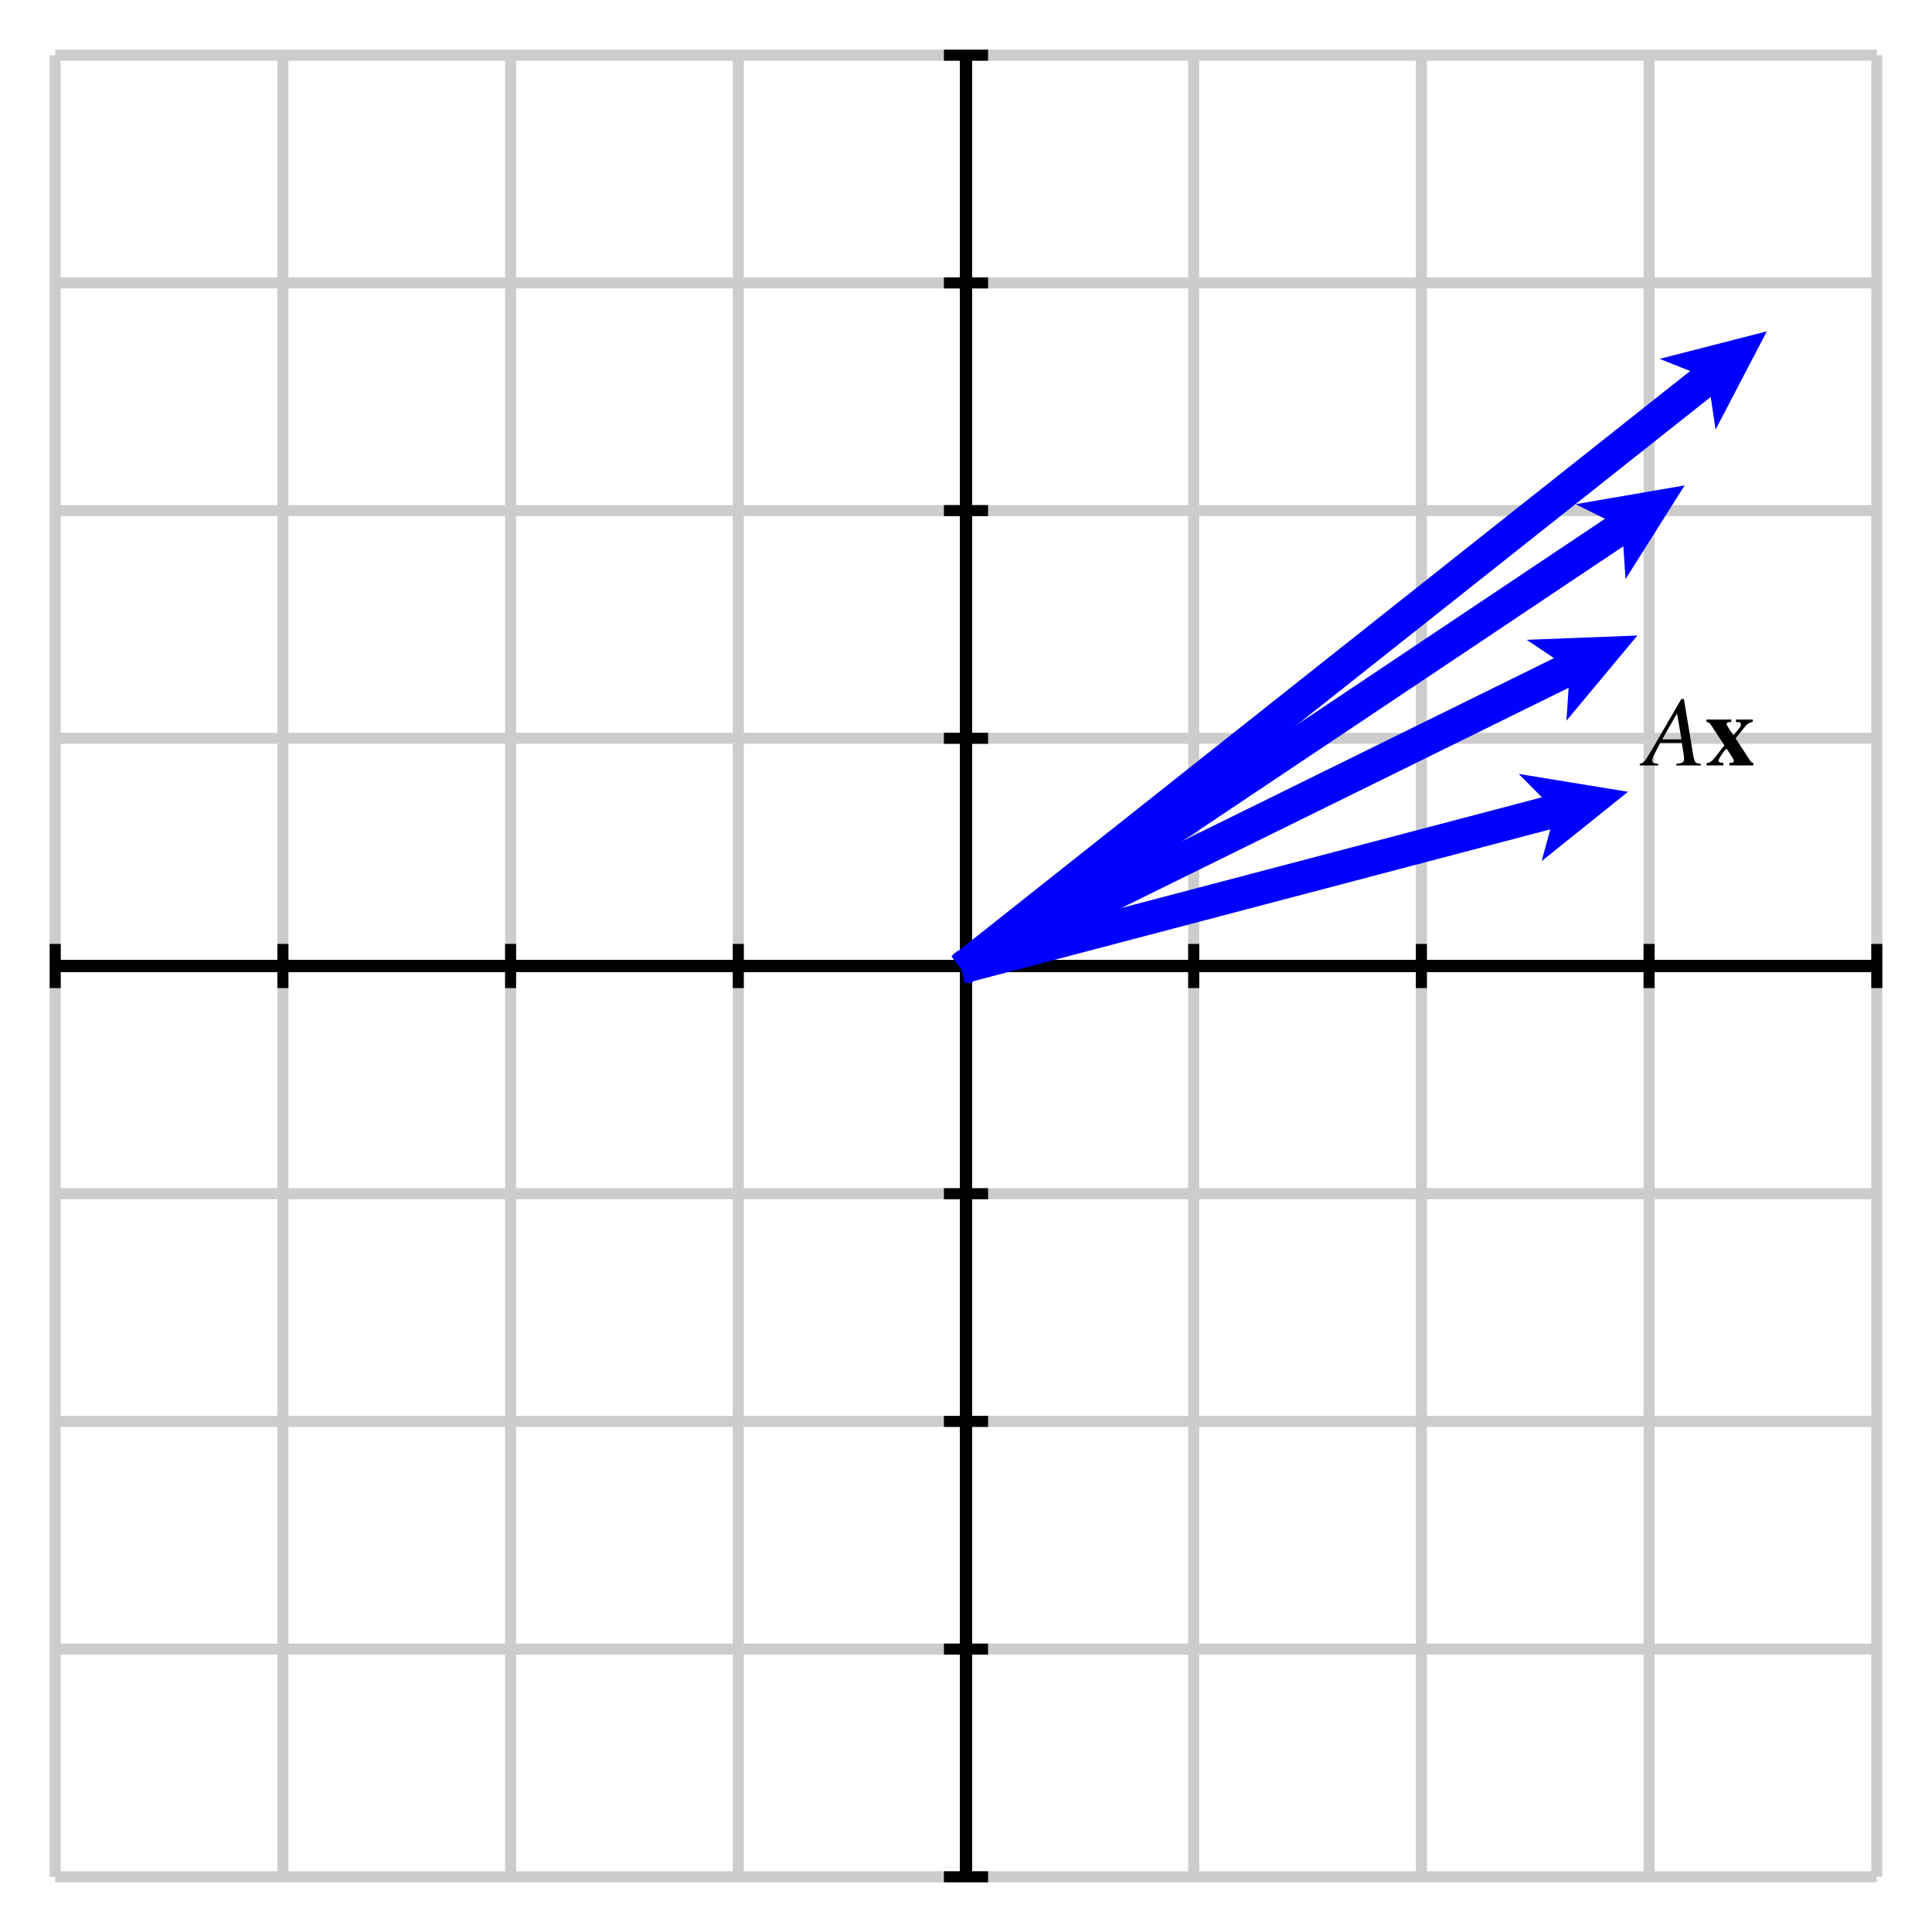
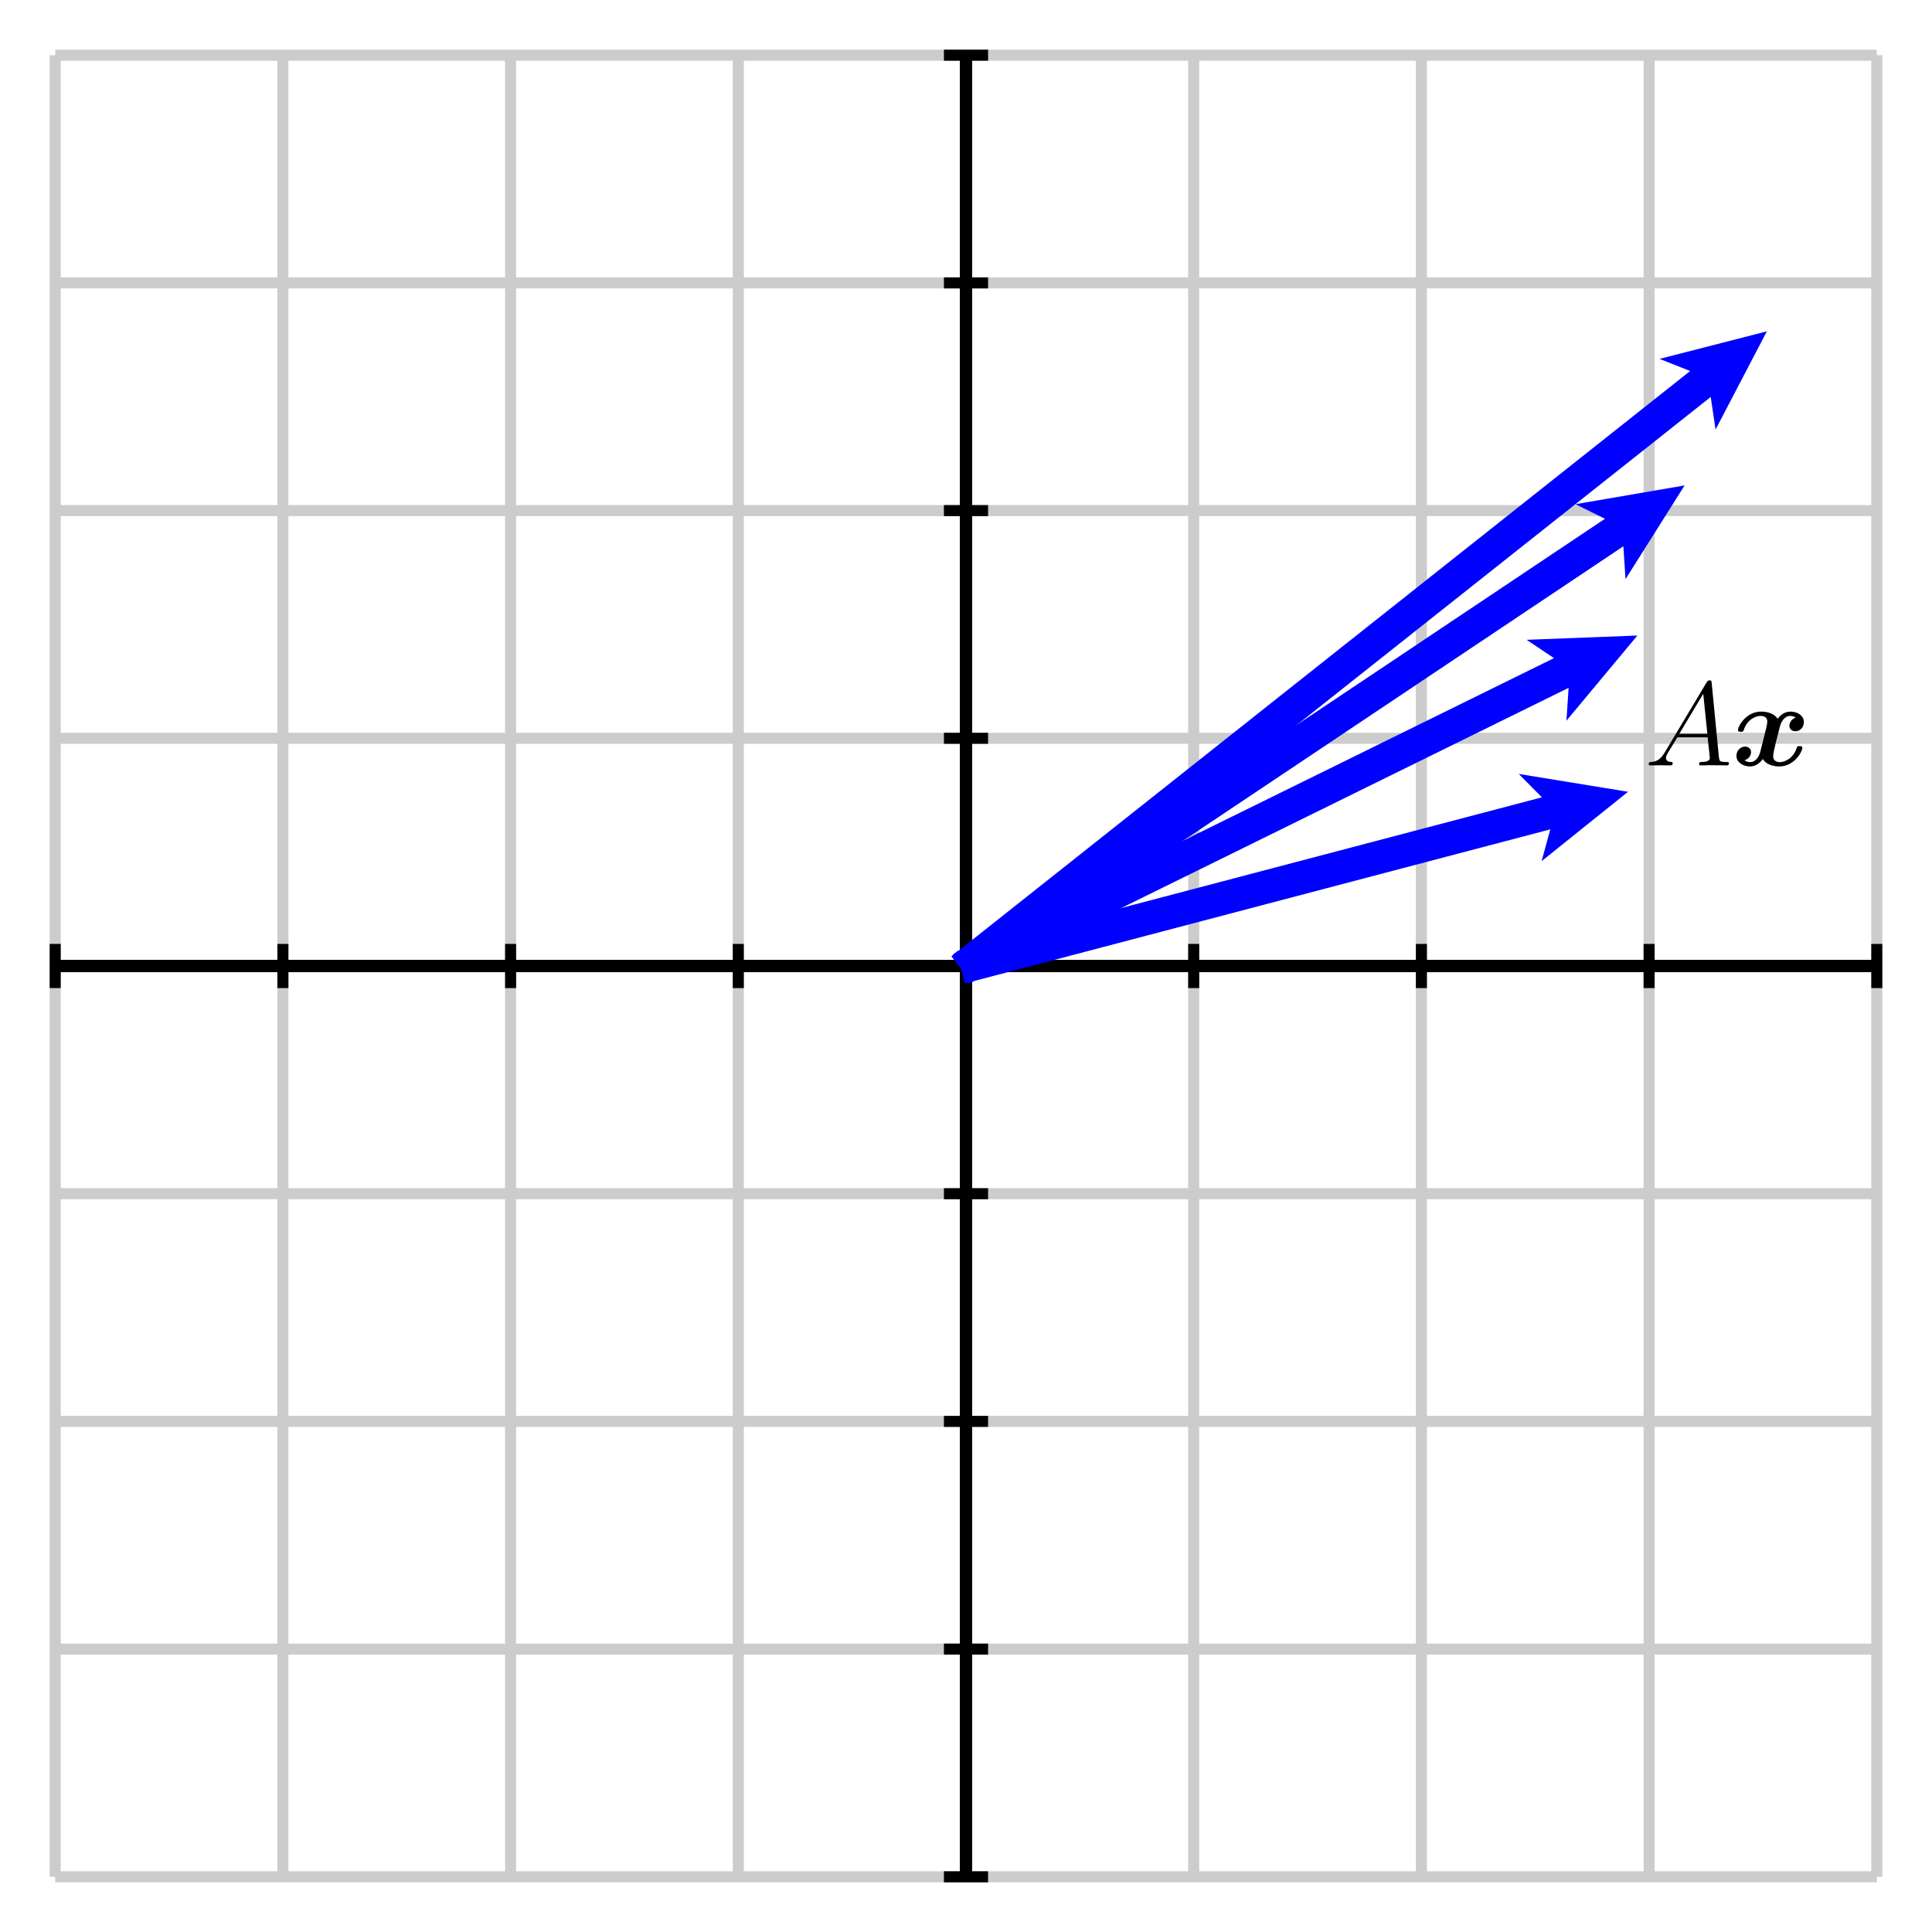
<svg xmlns="http://www.w3.org/2000/svg" xmlns:xlink="http://www.w3.org/1999/xlink" width="175pt" height="175pt" viewBox="0 0 175 175" version="1.1">
  <defs>
    <g>
      <symbol overflow="visible" id="glyph0-0">
        <path style="stroke:none;" d="" />
      </symbol>
      <symbol overflow="visible" id="glyph0-1">
-         <path style="stroke:none;" d="M 5.078 -0.141 C 4.562 -0.188 4.516 -0.266 4.391 -0.922 L 3.547 -6.016 L 3.312 -6.016 L 0.703 -1.516 C -0.016 -0.312 -0.094 -0.219 -0.453 -0.141 L -0.453 0 L 1.219 0 L 1.219 -0.141 C 0.766 -0.188 0.688 -0.234 0.688 -0.453 C 0.688 -0.625 0.719 -0.719 0.875 -1.016 L 1.391 -2.031 L 3.359 -2.031 L 3.547 -0.859 C 3.562 -0.781 3.562 -0.688 3.562 -0.625 C 3.562 -0.281 3.438 -0.203 2.859 -0.141 L 2.859 0 L 5.078 0 Z M 1.578 -2.359 L 2.922 -4.703 L 3.328 -2.359 Z M 1.578 -2.359 " />
+         <path style="stroke:none;" d="M 1.828 -1.203 C 1.453 -0.562 1.094 -0.344 0.578 -0.312 C 0.453 -0.297 0.359 -0.297 0.359 -0.109 C 0.359 -0.047 0.422 0 0.5 0 C 0.688 0 1.172 -0.016 1.375 -0.016 C 1.688 -0.016 2.031 0 2.328 0 C 2.391 0 2.531 0 2.531 -0.203 C 2.531 -0.297 2.438 -0.312 2.375 -0.312 C 2.125 -0.328 1.922 -0.422 1.922 -0.688 C 1.922 -0.828 1.984 -0.953 2.125 -1.188 L 2.953 -2.547 L 5.703 -2.547 C 5.719 -2.453 5.719 -2.359 5.719 -2.266 C 5.75 -1.984 5.891 -0.859 5.891 -0.656 C 5.891 -0.328 5.328 -0.312 5.156 -0.312 C 5.047 -0.312 4.922 -0.312 4.922 -0.125 C 4.922 0 5.016 0 5.078 0 C 5.266 0 5.484 -0.016 5.672 -0.016 L 6.281 -0.016 C 6.938 -0.016 7.422 0 7.422 0 C 7.5 0 7.625 0 7.625 -0.203 C 7.625 -0.312 7.531 -0.312 7.359 -0.312 C 6.766 -0.312 6.766 -0.406 6.719 -0.734 L 6.062 -7.469 C 6.047 -7.688 6 -7.703 5.891 -7.703 C 5.781 -7.703 5.719 -7.688 5.609 -7.531 Z M 3.125 -2.859 L 5.297 -6.484 L 5.672 -2.859 Z M 3.125 -2.859 " />
      </symbol>
      <symbol overflow="visible" id="glyph1-0">
        <path style="stroke:none;" d="" />
      </symbol>
      <symbol overflow="visible" id="glyph1-1">
-         <path style="stroke:none;" d="M 4.359 -0.219 C 4.219 -0.266 4.156 -0.297 4.094 -0.391 L 2.75 -2.453 L 3.656 -3.578 C 3.828 -3.781 4.016 -3.891 4.297 -3.938 L 4.297 -4.156 L 2.781 -4.156 L 2.781 -3.938 C 2.859 -3.922 2.938 -3.922 2.969 -3.922 C 3.172 -3.906 3.234 -3.859 3.234 -3.719 C 3.234 -3.578 3.156 -3.422 2.891 -3.141 C 2.844 -3.094 2.703 -2.922 2.578 -2.734 C 2.516 -2.797 2.484 -2.844 2.453 -2.875 C 2.172 -3.266 1.938 -3.641 1.938 -3.766 C 1.938 -3.875 2.062 -3.922 2.359 -3.938 L 2.359 -4.156 L 0.109 -4.156 L 0.109 -3.938 C 0.344 -3.891 0.391 -3.859 0.578 -3.578 L 1.734 -1.812 C 1.469 -1.469 1.219 -1.172 1.141 -1.047 C 0.641 -0.391 0.453 -0.234 0.125 -0.219 L 0.125 0 L 1.641 0 L 1.641 -0.219 C 1.328 -0.234 1.203 -0.297 1.203 -0.438 C 1.203 -0.562 1.438 -0.938 1.766 -1.359 C 1.797 -1.391 1.859 -1.453 1.922 -1.531 C 2.094 -1.281 2.234 -1.047 2.297 -0.969 C 2.5 -0.672 2.594 -0.5 2.594 -0.391 C 2.594 -0.281 2.469 -0.234 2.188 -0.219 L 2.188 0 L 4.359 0 Z M 4.359 -0.219 " />
+         <path style="stroke:none;" d="M 5.781 -4.328 C 5.391 -4.219 5.203 -3.859 5.203 -3.578 C 5.203 -3.344 5.391 -3.094 5.75 -3.094 C 6.125 -3.094 6.516 -3.406 6.516 -3.938 C 6.516 -4.5 5.953 -4.875 5.297 -4.875 C 4.672 -4.875 4.281 -4.422 4.141 -4.219 C 3.859 -4.672 3.266 -4.875 2.641 -4.875 C 1.281 -4.875 0.547 -3.547 0.547 -3.203 C 0.547 -3.047 0.719 -3.047 0.812 -3.047 C 0.938 -3.047 1.016 -3.047 1.062 -3.188 C 1.375 -4.172 2.156 -4.484 2.594 -4.484 C 3 -4.484 3.203 -4.297 3.203 -3.953 C 3.203 -3.75 3.047 -3.156 2.953 -2.766 L 2.578 -1.281 C 2.422 -0.625 2.031 -0.297 1.656 -0.297 C 1.609 -0.297 1.359 -0.297 1.141 -0.469 C 1.531 -0.578 1.734 -0.938 1.734 -1.203 C 1.734 -1.453 1.547 -1.703 1.188 -1.703 C 0.812 -1.703 0.406 -1.391 0.406 -0.859 C 0.406 -0.297 0.984 0.094 1.641 0.094 C 2.25 0.094 2.656 -0.375 2.797 -0.578 C 3.062 -0.125 3.672 0.094 4.281 0.094 C 5.641 0.094 6.375 -1.234 6.375 -1.594 C 6.375 -1.75 6.219 -1.75 6.125 -1.75 C 6 -1.75 5.922 -1.75 5.875 -1.609 C 5.562 -0.625 4.781 -0.297 4.344 -0.297 C 3.938 -0.297 3.734 -0.5 3.734 -0.844 C 3.734 -1.062 3.875 -1.641 3.969 -2.047 C 4.047 -2.328 4.297 -3.344 4.344 -3.516 C 4.516 -4.156 4.891 -4.484 5.266 -4.484 C 5.328 -4.484 5.578 -4.484 5.781 -4.328 Z M 5.781 -4.328 " />
      </symbol>
    </g>
  </defs>
  <g id="surface1">
    <path style="fill:none;stroke-width:10;stroke-linecap:butt;stroke-linejoin:miter;stroke:rgb(80.077%,80.077%,80.077%);stroke-opacity:1;stroke-miterlimit:10;" d="M 50 50 L 50 1700 M 256.25 50 L 256.25 1700 M 462.5 50 L 462.5 1700 M 668.75 50 L 668.75 1700 M 875 50 L 875 1700 M 1081.25 50 L 1081.25 1700 M 1287.5 50 L 1287.5 1700 M 1493.75 50 L 1493.75 1700 M 1700 50 L 1700 1700 M 50 50 L 1700 50 M 50 256.25 L 1700 256.25 M 50 462.5 L 1700 462.5 M 50 668.75 L 1700 668.75 M 50 875 L 1700 875 M 50 1081.25 L 1700 1081.25 M 50 1287.5 L 1700 1287.5 M 50 1493.75 L 1700 1493.75 M 50 1700 L 1700 1700 " transform="matrix(0.1,0,0,-0.1,0,175)" />
    <path style="fill:none;stroke-width:10;stroke-linecap:butt;stroke-linejoin:miter;stroke:rgb(0%,0%,0%);stroke-opacity:1;stroke-miterlimit:10;" d="M 50 875 L 1700 875 M 875 50 L 875 1700 " transform="matrix(0.1,0,0,-0.1,0,175)" />
    <path style="fill:none;stroke-width:10;stroke-linecap:butt;stroke-linejoin:miter;stroke:rgb(0%,0%,0%);stroke-opacity:1;stroke-miterlimit:10;" d="M 50 875 L 1700 875 M 875 50 L 875 1700 M 50 855 L 50 895 " transform="matrix(0.1,0,0,-0.1,0,175)" />
    <path style="fill:none;stroke-width:10;stroke-linecap:butt;stroke-linejoin:miter;stroke:rgb(0%,0%,0%);stroke-opacity:1;stroke-miterlimit:10;" d="M 50 875 L 1700 875 M 875 50 L 875 1700 M 256.25 855 L 256.25 895 " transform="matrix(0.1,0,0,-0.1,0,175)" />
    <path style="fill:none;stroke-width:10;stroke-linecap:butt;stroke-linejoin:miter;stroke:rgb(0%,0%,0%);stroke-opacity:1;stroke-miterlimit:10;" d="M 50 875 L 1700 875 M 875 50 L 875 1700 M 462.5 855 L 462.5 895 " transform="matrix(0.1,0,0,-0.1,0,175)" />
    <path style="fill:none;stroke-width:10;stroke-linecap:butt;stroke-linejoin:miter;stroke:rgb(0%,0%,0%);stroke-opacity:1;stroke-miterlimit:10;" d="M 50 875 L 1700 875 M 875 50 L 875 1700 M 668.75 855 L 668.75 895 " transform="matrix(0.1,0,0,-0.1,0,175)" />
    <path style="fill:none;stroke-width:10;stroke-linecap:butt;stroke-linejoin:miter;stroke:rgb(0%,0%,0%);stroke-opacity:1;stroke-miterlimit:10;" d="M 50 875 L 1700 875 M 875 50 L 875 1700 M 875 855 L 875 895 " transform="matrix(0.1,0,0,-0.1,0,175)" />
    <path style="fill:none;stroke-width:10;stroke-linecap:butt;stroke-linejoin:miter;stroke:rgb(0%,0%,0%);stroke-opacity:1;stroke-miterlimit:10;" d="M 50 875 L 1700 875 M 875 50 L 875 1700 M 1081.25 855 L 1081.25 895 " transform="matrix(0.1,0,0,-0.1,0,175)" />
    <path style="fill:none;stroke-width:10;stroke-linecap:butt;stroke-linejoin:miter;stroke:rgb(0%,0%,0%);stroke-opacity:1;stroke-miterlimit:10;" d="M 50 875 L 1700 875 M 875 50 L 875 1700 M 1287.5 855 L 1287.5 895 " transform="matrix(0.1,0,0,-0.1,0,175)" />
    <path style="fill:none;stroke-width:10;stroke-linecap:butt;stroke-linejoin:miter;stroke:rgb(0%,0%,0%);stroke-opacity:1;stroke-miterlimit:10;" d="M 50 875 L 1700 875 M 875 50 L 875 1700 M 1493.75 855 L 1493.75 895 " transform="matrix(0.1,0,0,-0.1,0,175)" />
    <path style="fill:none;stroke-width:10;stroke-linecap:butt;stroke-linejoin:miter;stroke:rgb(0%,0%,0%);stroke-opacity:1;stroke-miterlimit:10;" d="M 50 875 L 1700 875 M 875 50 L 875 1700 M 1700 855 L 1700 895 " transform="matrix(0.1,0,0,-0.1,0,175)" />
    <path style="fill:none;stroke-width:10;stroke-linecap:butt;stroke-linejoin:miter;stroke:rgb(0%,0%,0%);stroke-opacity:1;stroke-miterlimit:10;" d="M 50 875 L 1700 875 M 875 50 L 875 1700 M 855 50 L 895 50 " transform="matrix(0.1,0,0,-0.1,0,175)" />
    <path style="fill:none;stroke-width:10;stroke-linecap:butt;stroke-linejoin:miter;stroke:rgb(0%,0%,0%);stroke-opacity:1;stroke-miterlimit:10;" d="M 50 875 L 1700 875 M 875 50 L 875 1700 M 855 256.25 L 895 256.25 " transform="matrix(0.1,0,0,-0.1,0,175)" />
    <path style="fill:none;stroke-width:10;stroke-linecap:butt;stroke-linejoin:miter;stroke:rgb(0%,0%,0%);stroke-opacity:1;stroke-miterlimit:10;" d="M 50 875 L 1700 875 M 875 50 L 875 1700 M 855 462.5 L 895 462.5 " transform="matrix(0.1,0,0,-0.1,0,175)" />
    <path style="fill:none;stroke-width:10;stroke-linecap:butt;stroke-linejoin:miter;stroke:rgb(0%,0%,0%);stroke-opacity:1;stroke-miterlimit:10;" d="M 50 875 L 1700 875 M 875 50 L 875 1700 M 855 668.75 L 895 668.75 " transform="matrix(0.1,0,0,-0.1,0,175)" />
    <path style="fill:none;stroke-width:10;stroke-linecap:butt;stroke-linejoin:miter;stroke:rgb(0%,0%,0%);stroke-opacity:1;stroke-miterlimit:10;" d="M 50 875 L 1700 875 M 875 50 L 875 1700 M 855 875 L 895 875 " transform="matrix(0.1,0,0,-0.1,0,175)" />
    <path style="fill:none;stroke-width:10;stroke-linecap:butt;stroke-linejoin:miter;stroke:rgb(0%,0%,0%);stroke-opacity:1;stroke-miterlimit:10;" d="M 50 875 L 1700 875 M 875 50 L 875 1700 M 855 1081.25 L 895 1081.25 " transform="matrix(0.1,0,0,-0.1,0,175)" />
    <path style="fill:none;stroke-width:10;stroke-linecap:butt;stroke-linejoin:miter;stroke:rgb(0%,0%,0%);stroke-opacity:1;stroke-miterlimit:10;" d="M 50 875 L 1700 875 M 875 50 L 875 1700 M 855 1287.5 L 895 1287.5 " transform="matrix(0.1,0,0,-0.1,0,175)" />
    <path style="fill:none;stroke-width:10;stroke-linecap:butt;stroke-linejoin:miter;stroke:rgb(0%,0%,0%);stroke-opacity:1;stroke-miterlimit:10;" d="M 50 875 L 1700 875 M 875 50 L 875 1700 M 855 1493.75 L 895 1493.75 " transform="matrix(0.1,0,0,-0.1,0,175)" />
    <path style="fill:none;stroke-width:10;stroke-linecap:butt;stroke-linejoin:miter;stroke:rgb(0%,0%,0%);stroke-opacity:1;stroke-miterlimit:10;" d="M 50 875 L 1700 875 M 875 50 L 875 1700 M 855 1700 L 895 1700 " transform="matrix(0.1,0,0,-0.1,0,175)" />
    <path style=" stroke:none;fill-rule:nonzero;fill:rgb(0%,0%,100%);fill-opacity:1;" d="M 87.754 88.469 L 141.137 74.418 L 140.527 76.648 L 146.281 72.031 L 139.004 70.844 L 140.629 72.484 L 87.246 86.531 L 87.754 88.469 " />
    <path style="fill:none;stroke-width:10;stroke-linecap:butt;stroke-linejoin:miter;stroke:rgb(0%,0%,100%);stroke-opacity:1;stroke-miterlimit:10;" d="M 877.539 865.312 L 1411.367 1005.82 L 1405.273 983.516 L 1462.812 1029.688 L 1390.039 1041.562 L 1406.289 1025.156 L 872.461 884.688 Z M 877.539 865.312 " transform="matrix(0.1,0,0,-0.1,0,175)" />
    <g style="fill:rgb(0%,0%,0%);fill-opacity:1;">
      <use xlink:href="#glyph0-1" x="148.981" y="69.331" />
    </g>
    <g style="fill:rgb(0%,0%,0%);fill-opacity:1;">
-       <use xlink:href="#glyph1-1" x="154.46" y="69.331" />
+       <use xlink:href="#glyph1-1" x="156.879" y="69.331" />
    </g>
    <path style=" stroke:none;fill-rule:nonzero;fill:rgb(0%,0%,100%);fill-opacity:1;" d="M 87.941 88.398 L 142.641 61.473 L 142.488 63.777 L 147.211 58.109 L 139.84 58.395 L 141.758 59.68 L 87.059 86.602 L 87.941 88.398 " />
    <path style="fill:none;stroke-width:10;stroke-linecap:butt;stroke-linejoin:miter;stroke:rgb(0%,0%,100%);stroke-opacity:1;stroke-miterlimit:10;" d="M 879.414 866.016 L 1426.406 1135.273 L 1424.883 1112.227 L 1472.109 1168.906 L 1398.398 1166.055 L 1417.578 1153.203 L 870.586 883.984 Z M 879.414 866.016 " transform="matrix(0.1,0,0,-0.1,0,175)" />
    <path style=" stroke:none;fill-rule:nonzero;fill:rgb(0%,0%,100%);fill-opacity:1;" d="M 88.055 88.332 L 147.484 48.586 L 147.637 50.891 L 151.57 44.652 L 144.305 45.902 L 146.375 46.926 L 86.945 86.668 L 88.055 88.332 " />
    <path style="fill:none;stroke-width:10;stroke-linecap:butt;stroke-linejoin:miter;stroke:rgb(0%,0%,100%);stroke-opacity:1;stroke-miterlimit:10;" d="M 880.547 866.68 L 1474.844 1264.141 L 1476.367 1241.094 L 1515.703 1303.477 L 1443.047 1290.977 L 1463.75 1280.742 L 869.453 883.32 Z M 880.547 866.68 " transform="matrix(0.1,0,0,-0.1,0,175)" />
    <path style=" stroke:none;fill-rule:nonzero;fill:rgb(0%,0%,100%);fill-opacity:1;" d="M 88.121 88.285 L 155.324 35.027 L 155.664 37.312 L 159.078 30.777 L 151.938 32.609 L 154.082 33.461 L 86.879 86.715 L 88.121 88.285 " />
    <path style="fill:none;stroke-width:10;stroke-linecap:butt;stroke-linejoin:miter;stroke:rgb(0%,0%,100%);stroke-opacity:1;stroke-miterlimit:10;" d="M 881.211 867.148 L 1553.242 1399.727 L 1556.641 1376.875 L 1590.781 1442.227 L 1519.375 1423.906 L 1540.82 1415.391 L 868.789 882.852 Z M 881.211 867.148 " transform="matrix(0.1,0,0,-0.1,0,175)" />
  </g>
</svg>
